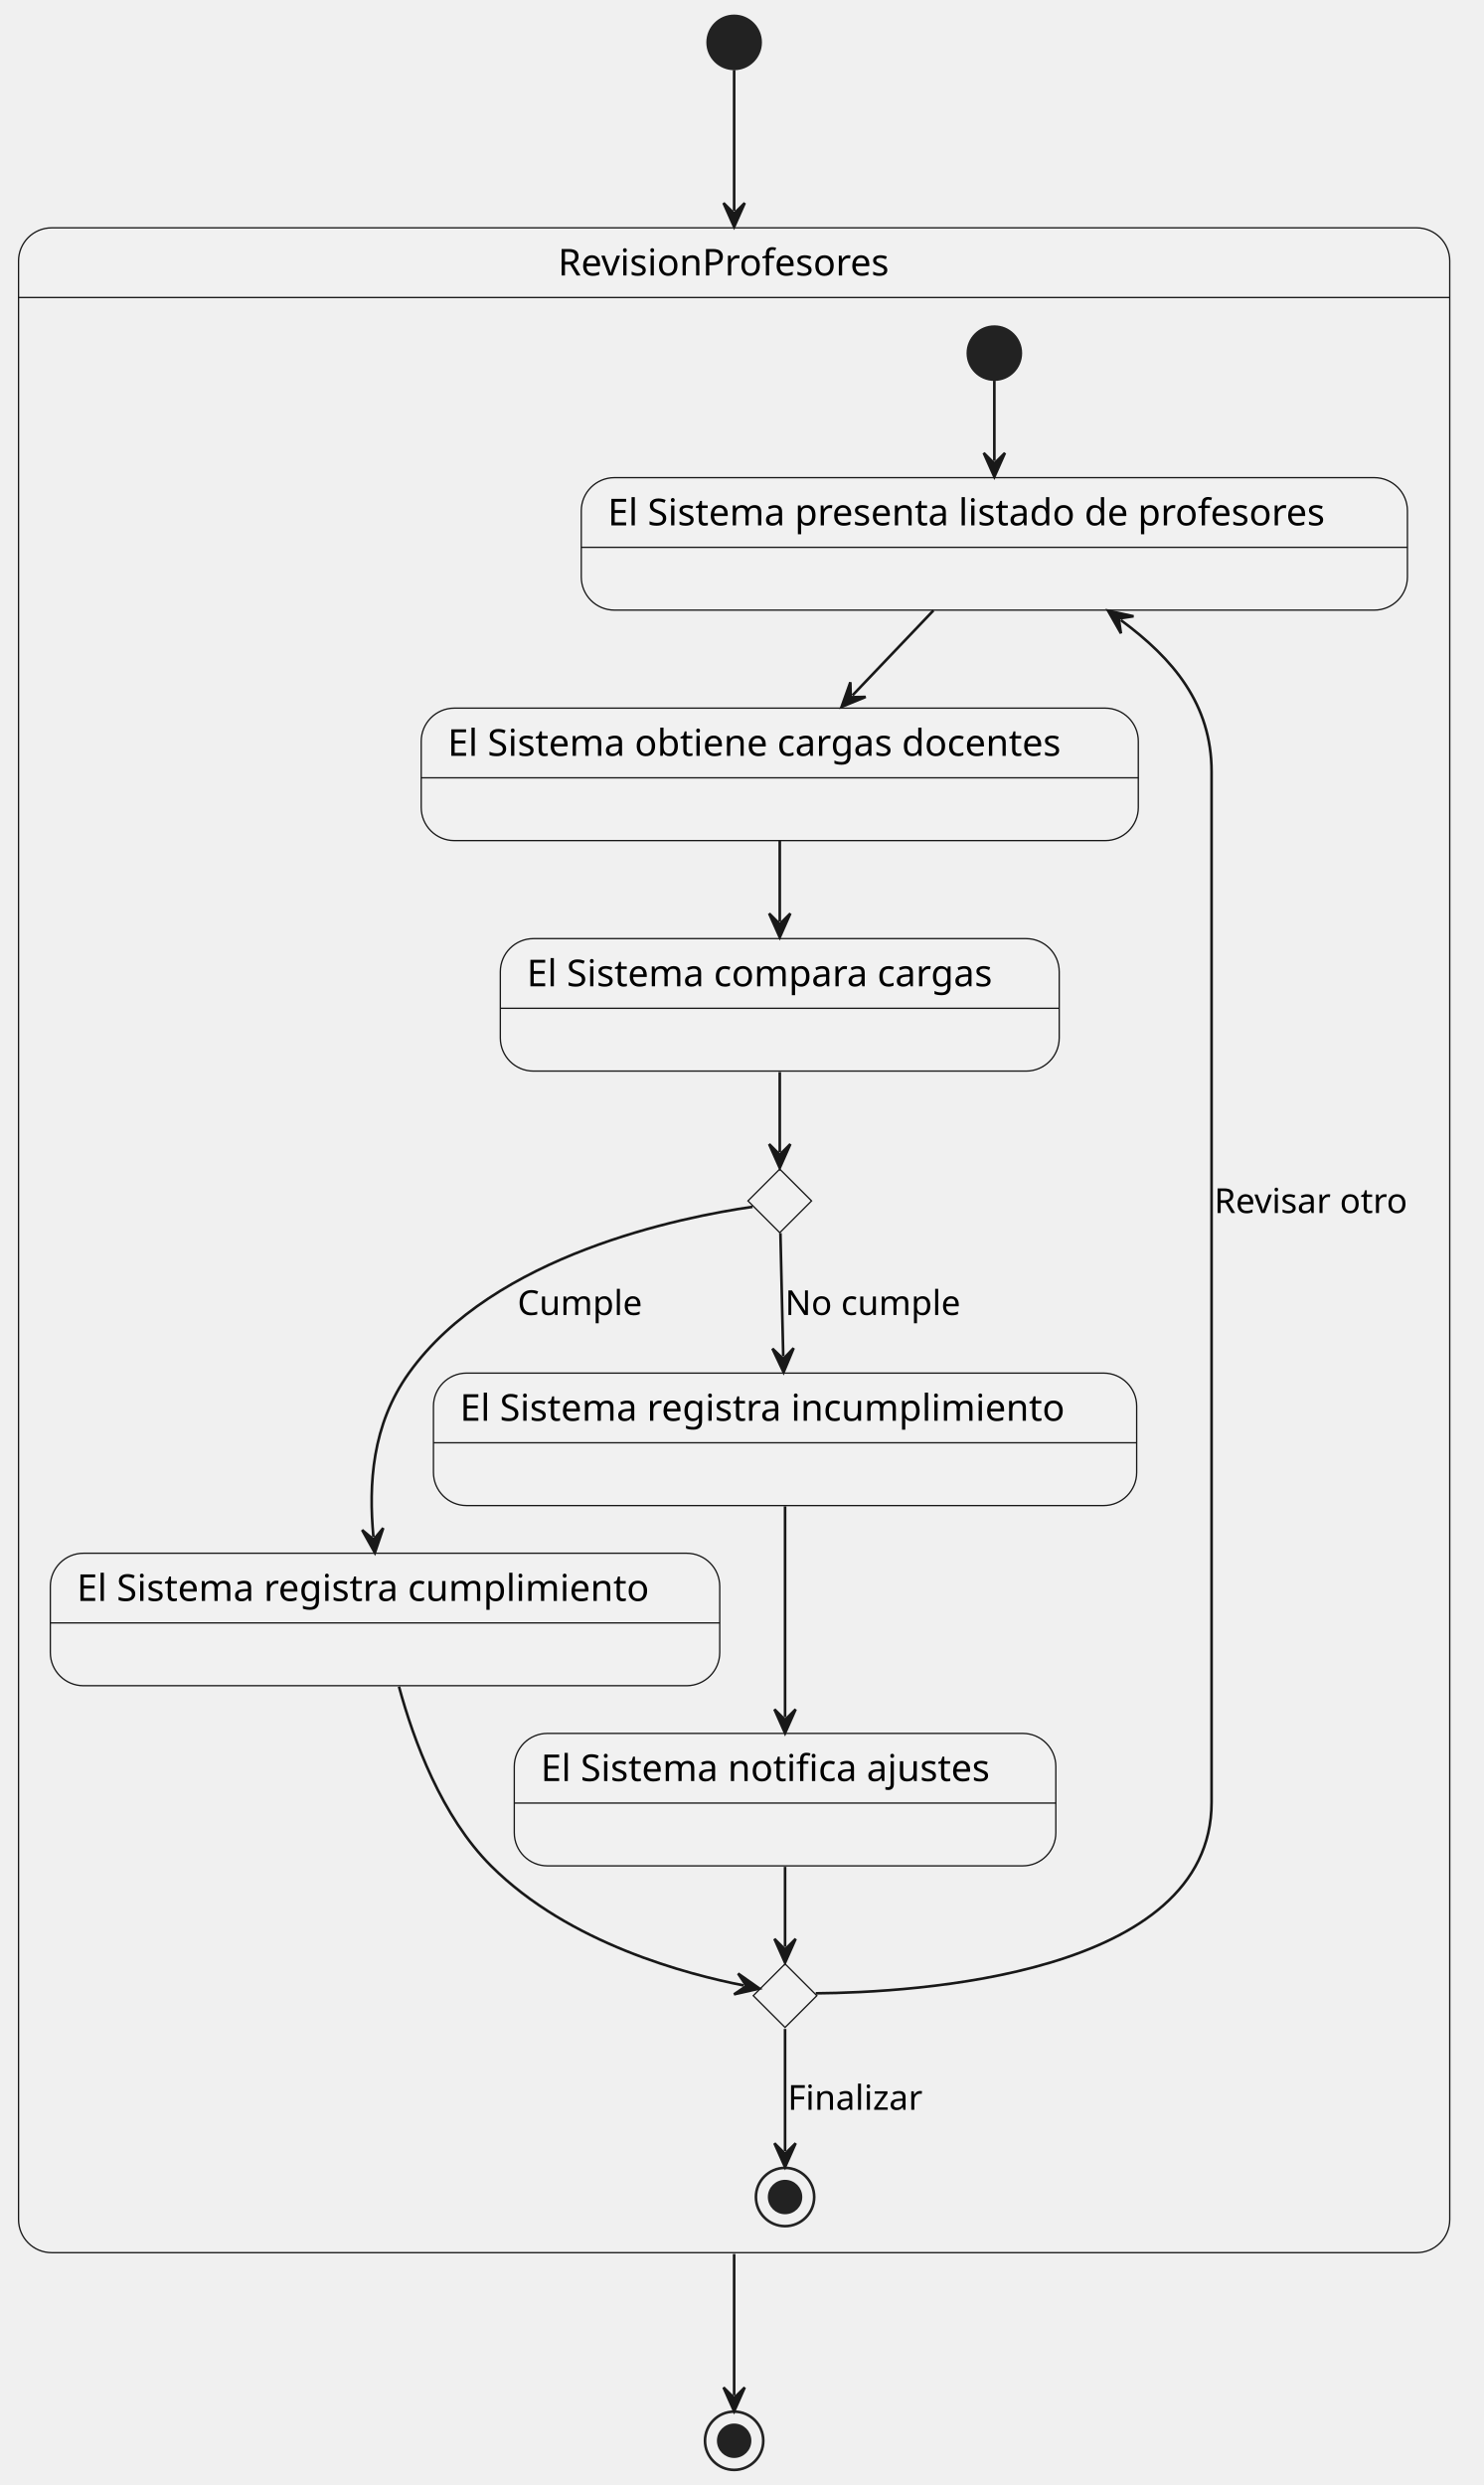
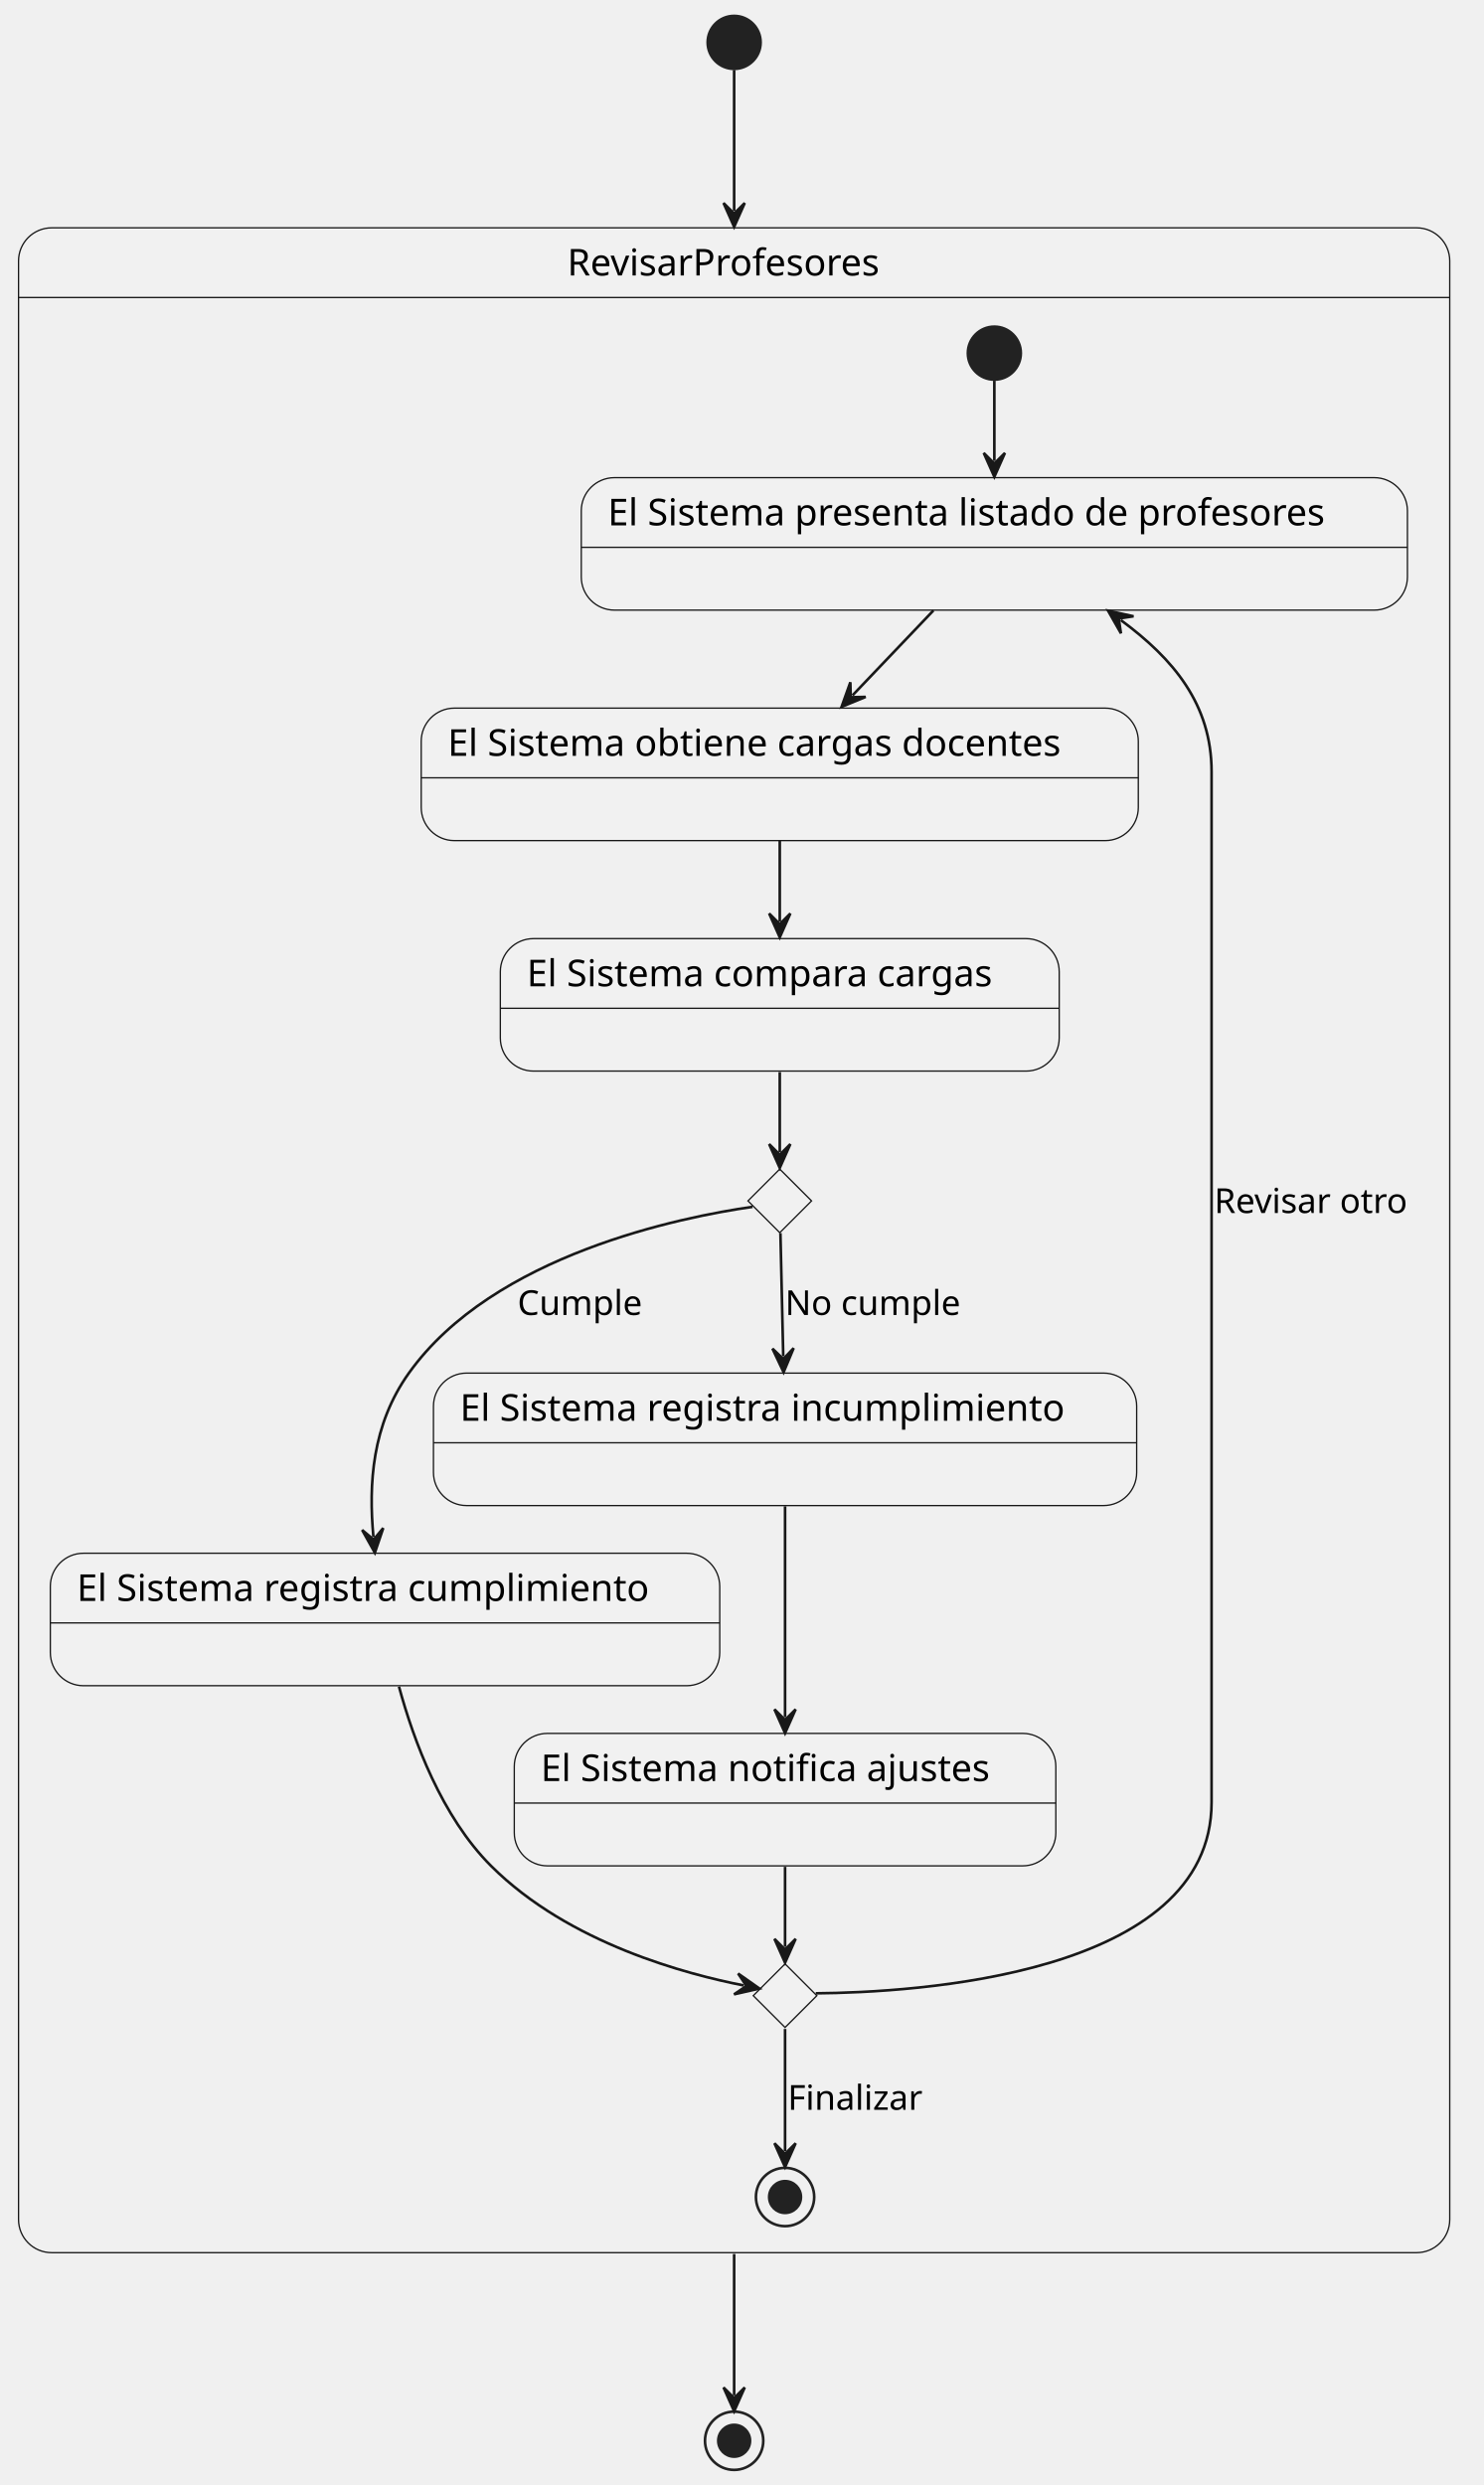
<svg xmlns="http://www.w3.org/2000/svg" contentStyleType="text/css" data-diagram-type="STATE" height="938px" preserveAspectRatio="none" style="width:560px;height:938px;background:#FFFFFF;" version="1.1" viewBox="0 0 560 938" width="560px" zoomAndPan="magnify">
  <defs />
  <g>
    <path d="M19.5,86 L534.741,86 A12.5,12.5 0 0 1 547.241,98.5 L547.241,112.297 L7,112.297 L7,98.5 A12.5,12.5 0 0 1 19.5,86 " fill="#F1F1F1" style="stroke:#F1F1F1;stroke-width:1;" />
    <rect fill="#FFFFFF" fill-opacity="0" height="764.297" rx="12.5" ry="12.5" style="stroke:#181818;stroke-width:0.5;" width="540.241" x="7" y="86" />
    <line style="stroke:#181818;stroke-width:0.5;" x1="7" x2="547.241" y1="112.297" y2="112.297" />
-     <text fill="#000000" font-family="sans-serif" font-size="14" lengthAdjust="spacing" textLength="132.966" x="210.638" y="103.995">RevisionProfesores</text>
-     <g id="RevisionProfesores.Estado1">
+     <text fill="#000000" font-family="sans-serif" font-size="14" lengthAdjust="spacing" textLength="125.973" x="214.134" y="103.995">RevisarProfesores</text>
+     <g id="RevisarProfesores.Estado1">
      <rect fill="#F1F1F1" height="50" rx="12.5" ry="12.5" style="stroke:#181818;stroke-width:0.5;" width="311.847" x="219.42" y="180.297" />
      <line style="stroke:#181818;stroke-width:0.5;" x1="219.42" x2="531.267" y1="206.594" y2="206.594" />
      <text fill="#000000" font-family="sans-serif" font-size="14" lengthAdjust="spacing" textLength="291.847" x="229.42" y="198.292">El Sistema presenta listado de profesores</text>
    </g>
-     <g id="RevisionProfesores.Estado2">
+     <g id="RevisarProfesores.Estado2">
      <rect fill="#F1F1F1" height="50" rx="12.5" ry="12.5" style="stroke:#181818;stroke-width:0.5;" width="270.681" x="159" y="267.297" />
      <line style="stroke:#181818;stroke-width:0.5;" x1="159" x2="429.681" y1="293.594" y2="293.594" />
      <text fill="#000000" font-family="sans-serif" font-size="14" lengthAdjust="spacing" textLength="250.681" x="169" y="285.292">El Sistema obtiene cargas docentes</text>
    </g>
-     <g id="RevisionProfesores.Estado3">
+     <g id="RevisarProfesores.Estado3">
      <rect fill="#F1F1F1" height="50" rx="12.5" ry="12.5" style="stroke:#181818;stroke-width:0.5;" width="210.969" x="188.86" y="354.297" />
      <line style="stroke:#181818;stroke-width:0.5;" x1="188.86" x2="399.829" y1="380.594" y2="380.594" />
      <text fill="#000000" font-family="sans-serif" font-size="14" lengthAdjust="spacing" textLength="190.969" x="198.86" y="372.292">El Sistema compara cargas</text>
    </g>
    <g id="elem_choice1">
      <polygon fill="#F1F1F1" points="294.34,441.297,306.34,453.297,294.34,465.297,282.34,453.297,294.34,441.297" style="stroke:#181818;stroke-width:0.5;" />
    </g>
-     <g id="RevisionProfesores.Estado4">
+     <g id="RevisarProfesores.Estado4">
      <rect fill="#F1F1F1" height="50" rx="12.5" ry="12.5" style="stroke:#181818;stroke-width:0.5;" width="252.682" x="19" y="586.297" />
      <line style="stroke:#181818;stroke-width:0.5;" x1="19" x2="271.682" y1="612.594" y2="612.594" />
      <text fill="#000000" font-family="sans-serif" font-size="14" lengthAdjust="spacing" textLength="232.682" x="29" y="604.292">El Sistema registra cumplimiento</text>
    </g>
-     <g id="RevisionProfesores.Estado5">
+     <g id="RevisarProfesores.Estado5">
      <rect fill="#F1F1F1" height="50" rx="12.5" ry="12.5" style="stroke:#181818;stroke-width:0.5;" width="265.444" x="163.62" y="518.297" />
      <line style="stroke:#181818;stroke-width:0.5;" x1="163.62" x2="429.064" y1="544.594" y2="544.594" />
      <text fill="#000000" font-family="sans-serif" font-size="14" lengthAdjust="spacing" textLength="245.444" x="173.62" y="536.292">El Sistema registra incumplimiento</text>
    </g>
-     <g id="RevisionProfesores.Estado6">
+     <g id="RevisarProfesores.Estado6">
      <rect fill="#F1F1F1" height="50" rx="12.5" ry="12.5" style="stroke:#181818;stroke-width:0.5;" width="204.42" x="194.13" y="654.297" />
      <line style="stroke:#181818;stroke-width:0.5;" x1="194.13" x2="398.55" y1="680.594" y2="680.594" />
      <text fill="#000000" font-family="sans-serif" font-size="14" lengthAdjust="spacing" textLength="184.42" x="204.13" y="672.292">El Sistema notifica ajustes</text>
    </g>
    <g id="elem_choice2">
      <polygon fill="#F1F1F1" points="296.34,741.297,308.34,753.297,296.34,765.297,284.34,753.297,296.34,741.297" style="stroke:#181818;stroke-width:0.5;" />
    </g>
    <ellipse cx="375.34" cy="133.297" fill="#222222" rx="10" ry="10" style="stroke:#222222;stroke-width:1;" />
    <ellipse cx="296.34" cy="829.297" fill="#FFFFFF" fill-opacity="0" rx="11" ry="11" style="stroke:#222222;stroke-width:1;" />
    <ellipse cx="296.34" cy="829.297" fill="#222222" rx="6" ry="6" style="stroke:#222222;stroke-width:1;" />
-     <g id="link_*start*RevisionProfesores_Estado1">
-       <path d="M375.34,143.737 C375.34,152.997 375.34,161.487 375.34,173.977 " fill="#FFFFFF" fill-opacity="0" id="*start*RevisionProfesores-to-Estado1" style="stroke:#181818;stroke-width:1;" />
+     <g id="link_*start*RevisarProfesores_Estado1">
+       <path d="M375.34,143.737 C375.34,152.997 375.34,161.487 375.34,173.977 " fill="#FFFFFF" fill-opacity="0" id="*start*RevisarProfesores-to-Estado1" style="stroke:#181818;stroke-width:1;" />
      <polygon fill="#181818" points="375.34,179.977,379.34,170.977,375.34,174.977,371.34,170.977,375.34,179.977" style="stroke:#181818;stroke-width:1;" />
    </g>
    <g id="link_Estado1_Estado2">
      <path d="M352.35,230.427 C341.5,241.817 332.711,251.035 321.811,262.465 " fill="#FFFFFF" fill-opacity="0" id="Estado1-to-Estado2" style="stroke:#181818;stroke-width:1;" />
      <polygon fill="#181818" points="317.67,266.807,326.776,263.054,321.121,263.188,320.986,257.533,317.67,266.807" style="stroke:#181818;stroke-width:1;" />
    </g>
    <g id="link_Estado2_Estado3">
      <path d="M294.34,317.427 C294.34,328.817 294.34,336.377 294.34,347.807 " fill="#FFFFFF" fill-opacity="0" id="Estado2-to-Estado3" style="stroke:#181818;stroke-width:1;" />
      <polygon fill="#181818" points="294.34,353.807,298.34,344.807,294.34,348.807,290.34,344.807,294.34,353.807" style="stroke:#181818;stroke-width:1;" />
    </g>
    <g id="link_Estado3_choice1">
      <path d="M294.34,404.677 C294.34,416.907 294.34,425.157 294.34,434.857 " fill="#FFFFFF" fill-opacity="0" id="Estado3-to-choice1" style="stroke:#181818;stroke-width:1;" />
      <polygon fill="#181818" points="294.34,440.857,298.34,431.857,294.34,435.857,290.34,431.857,294.34,440.857" style="stroke:#181818;stroke-width:1;" />
    </g>
    <g id="link_choice1_Estado4">
      <path d="M284.06,455.537 C257.49,459.347 186.32,473.487 154.34,518.297 C140.36,537.897 139.124,560.132 140.954,580.142 " fill="#FFFFFF" fill-opacity="0" id="choice1-to-Estado4" style="stroke:#181818;stroke-width:1;" />
      <polygon fill="#181818" points="141.5,586.117,144.664,576.79,141.045,581.138,136.697,577.519,141.5,586.117" style="stroke:#181818;stroke-width:1;" />
      <text fill="#000000" font-family="sans-serif" font-size="13" lengthAdjust="spacing" textLength="49.842" x="195.34" y="496.364">Cumple</text>
    </g>
    <g id="link_choice1_Estado5">
      <path d="M294.59,465.447 C294.89,478.577 295.264,494.788 295.654,511.968 " fill="#FFFFFF" fill-opacity="0" id="choice1-to-Estado5" style="stroke:#181818;stroke-width:1;" />
      <polygon fill="#181818" points="295.79,517.967,299.585,508.878,295.676,512.968,291.587,509.06,295.79,517.967" style="stroke:#181818;stroke-width:1;" />
      <text fill="#000000" font-family="sans-serif" font-size="13" lengthAdjust="spacing" textLength="69.723" x="296.34" y="496.364">No cumple</text>
    </g>
    <g id="link_Estado5_Estado6">
      <path d="M296.34,568.567 C296.34,592.847 296.34,623.987 296.34,648.207 " fill="#FFFFFF" fill-opacity="0" id="Estado5-to-Estado6" style="stroke:#181818;stroke-width:1;" />
      <polygon fill="#181818" points="296.34,654.207,300.34,645.207,296.34,649.207,292.34,645.207,296.34,654.207" style="stroke:#181818;stroke-width:1;" />
    </g>
    <g id="link_Estado4_choice2">
      <path d="M150.61,636.657 C156.15,657.047 166.73,685.717 185.34,704.297 C214.91,733.807 259.693,745.286 280.793,749.446 " fill="#FFFFFF" fill-opacity="0" id="Estado4-to-choice2" style="stroke:#181818;stroke-width:1;" />
      <polygon fill="#181818" points="286.68,750.607,278.624,744.942,281.774,749.64,277.076,752.79,286.68,750.607" style="stroke:#181818;stroke-width:1;" />
    </g>
    <g id="link_Estado6_choice2">
      <path d="M296.34,704.677 C296.34,716.907 296.34,725.157 296.34,734.857 " fill="#FFFFFF" fill-opacity="0" id="Estado6-to-choice2" style="stroke:#181818;stroke-width:1;" />
      <polygon fill="#181818" points="296.34,740.857,300.34,731.857,296.34,735.857,292.34,731.857,296.34,740.857" style="stroke:#181818;stroke-width:1;" />
    </g>
    <g id="link_choice2_Estado1">
      <path d="M307.92,752.407 C344.84,752.107 457.34,745.817 457.34,680.297 C457.34,291.297 457.34,291.297 457.34,291.297 C457.34,265.867 442.929,248.698 423.089,234.068 " fill="#FFFFFF" fill-opacity="0" id="choice2-to-Estado1" style="stroke:#181818;stroke-width:1;" />
      <polygon fill="#181818" points="418.26,230.507,423.13,239.068,422.284,233.474,427.877,232.629,418.26,230.507" style="stroke:#181818;stroke-width:1;" />
      <text fill="#000000" font-family="sans-serif" font-size="13" lengthAdjust="spacing" textLength="78.901" x="458.34" y="457.864">Revisar otro</text>
    </g>
-     <g id="link_choice2_*end*RevisionProfesores">
-       <path d="M296.34,765.857 C296.34,780.167 296.34,798.317 296.34,812.007 " fill="#FFFFFF" fill-opacity="0" id="choice2-to-*end*RevisionProfesores" style="stroke:#181818;stroke-width:1;" />
+     <g id="link_choice2_*end*RevisarProfesores">
+       <path d="M296.34,765.857 C296.34,780.167 296.34,798.317 296.34,812.007 " fill="#FFFFFF" fill-opacity="0" id="choice2-to-*end*RevisarProfesores" style="stroke:#181818;stroke-width:1;" />
      <polygon fill="#181818" points="296.34,818.007,300.34,809.007,296.34,813.007,292.34,809.007,296.34,818.007" style="stroke:#181818;stroke-width:1;" />
      <text fill="#000000" font-family="sans-serif" font-size="13" lengthAdjust="spacing" textLength="54.653" x="297.34" y="796.364">Finalizar</text>
    </g>
    <ellipse cx="277.12" cy="16" fill="#222222" rx="10" ry="10" style="stroke:#222222;stroke-width:1;" />
    <ellipse cx="277.12" cy="921.3" fill="#FFFFFF" fill-opacity="0" rx="11" ry="11" style="stroke:#222222;stroke-width:1;" />
    <ellipse cx="277.12" cy="921.3" fill="#222222" rx="6" ry="6" style="stroke:#222222;stroke-width:1;" />
-     <g id="link_*start*_RevisionProfesores">
-       <path d="M277.12,26.41 C277.12,37.77 277.12,52.75 277.12,79.63 " fill="#FFFFFF" fill-opacity="0" id="*start*-to-RevisionProfesores" style="stroke:#181818;stroke-width:1;" />
+     <g id="link_*start*_RevisarProfesores">
+       <path d="M277.12,26.41 C277.12,37.77 277.12,52.75 277.12,79.63 " fill="#FFFFFF" fill-opacity="0" id="*start*-to-RevisarProfesores" style="stroke:#181818;stroke-width:1;" />
      <polygon fill="#181818" points="277.12,85.63,281.12,76.63,277.12,80.63,273.12,76.63,277.12,85.63" style="stroke:#181818;stroke-width:1;" />
    </g>
-     <g id="link_RevisionProfesores_*end*">
-       <path d="M277.12,850.8 C277.12,877.54 277.12,892.54 277.12,904.18 " fill="#FFFFFF" fill-opacity="0" id="RevisionProfesores-to-*end*" style="stroke:#181818;stroke-width:1;" />
+     <g id="link_RevisarProfesores_*end*">
+       <path d="M277.12,850.8 C277.12,877.54 277.12,892.54 277.12,904.18 " fill="#FFFFFF" fill-opacity="0" id="RevisarProfesores-to-*end*" style="stroke:#181818;stroke-width:1;" />
      <polygon fill="#181818" points="277.12,910.18,281.12,901.18,277.12,905.18,273.12,901.18,277.12,910.18" style="stroke:#181818;stroke-width:1;" />
    </g>
  </g>
</svg>
